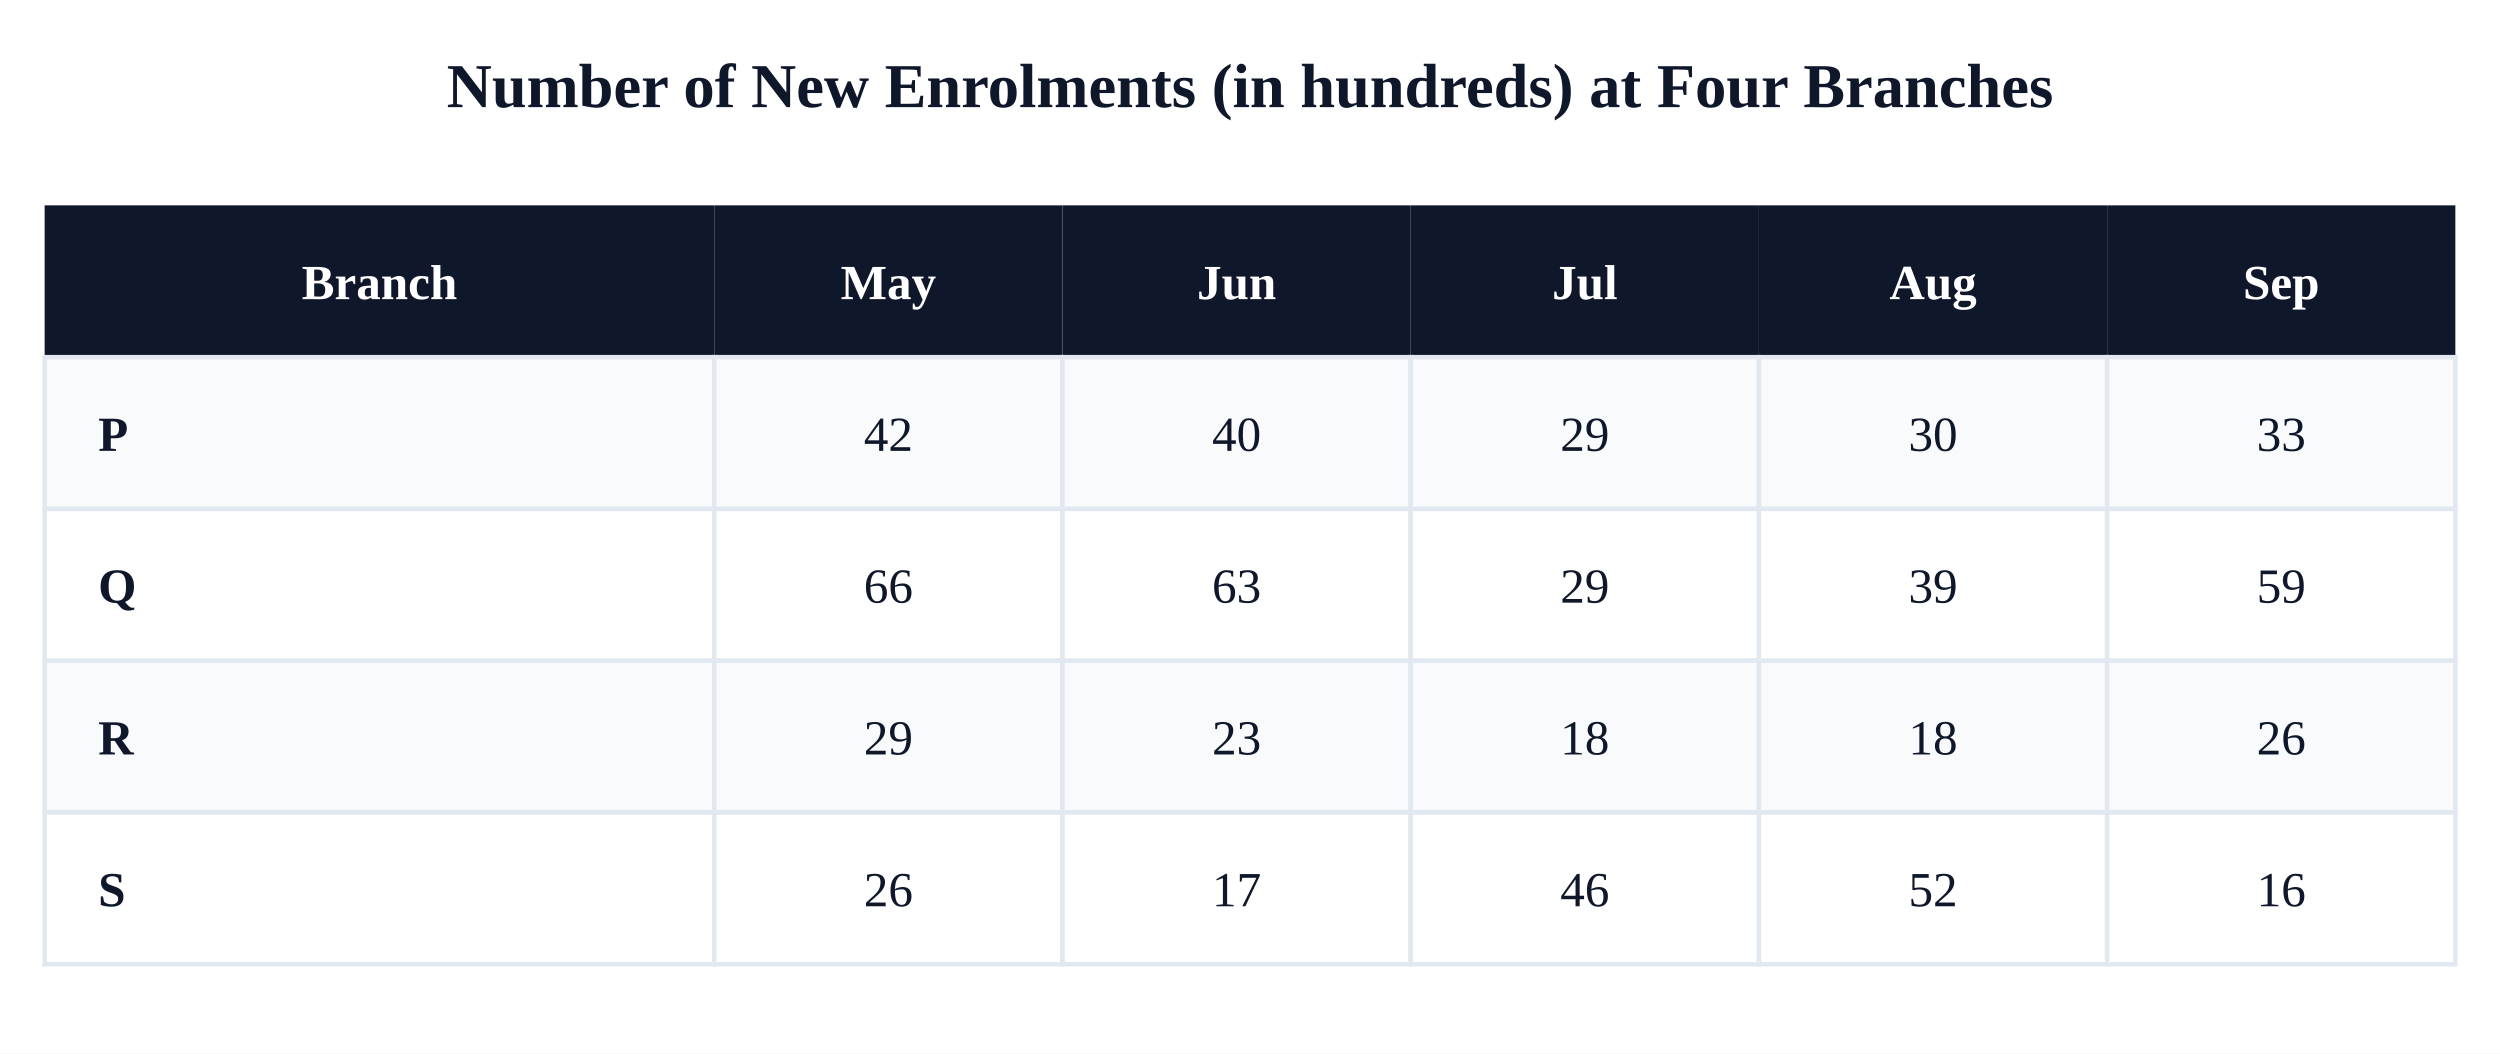
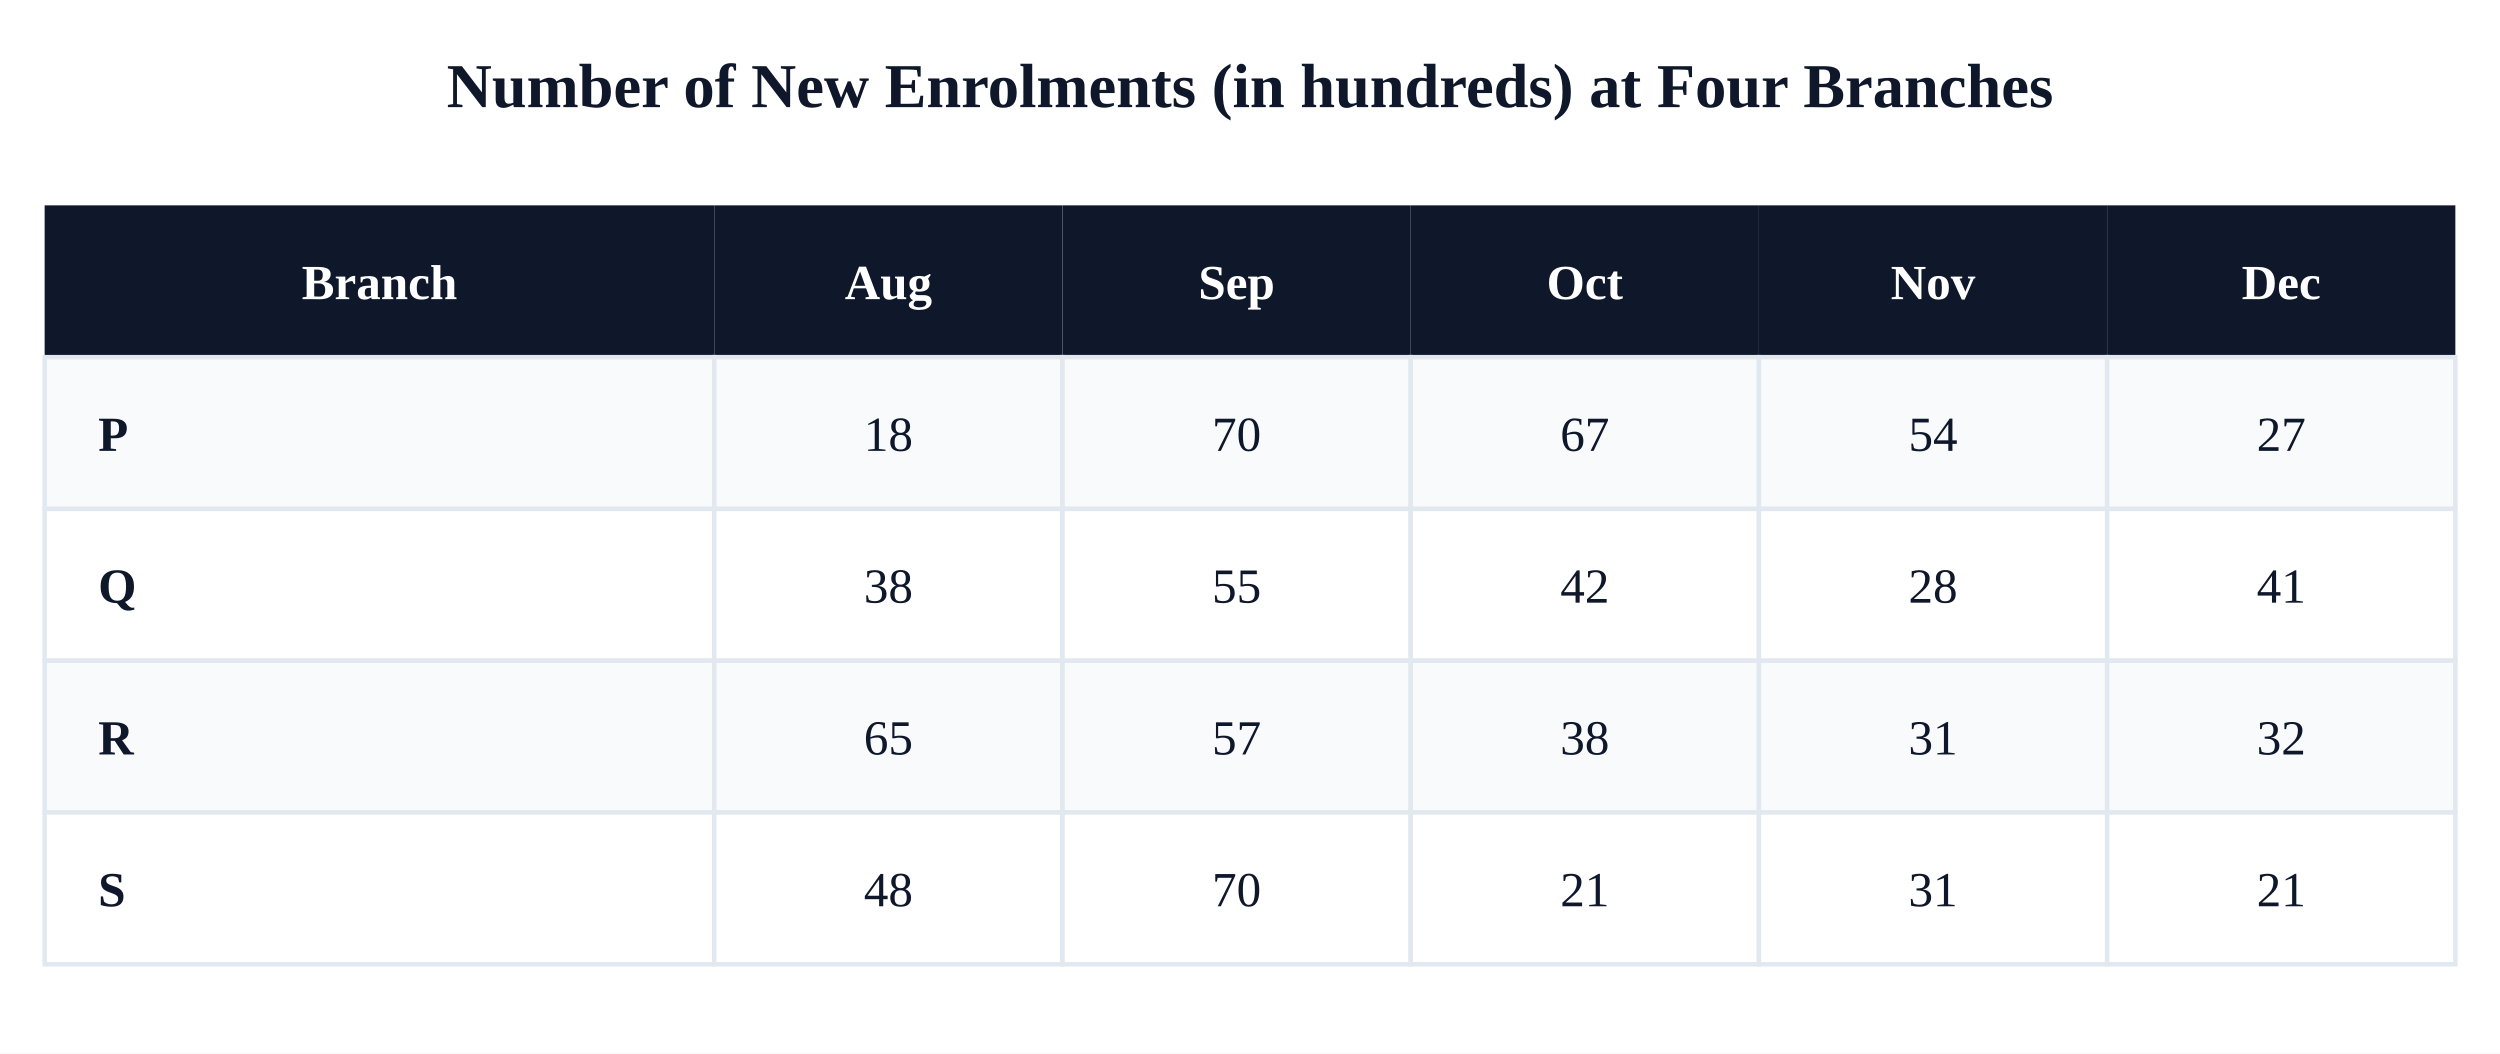
<svg xmlns="http://www.w3.org/2000/svg" viewBox="0 0 560 236">
  <rect width="560" height="236" fill="#ffffff" />
  <text x="280" y="24" font-size="14" text-anchor="middle" fill="#0f172a" font-weight="700">Number of New Enrolments (in hundreds) at Four Branches</text>
  <rect x="10" y="46" width="150" height="34" fill="#0f172a" />
  <text x="85" y="67" font-size="11" text-anchor="middle" fill="#fff" font-weight="700">Branch</text>
  <rect x="160" y="46" width="78" height="34" fill="#0f172a" />
-   <text x="199" y="67" font-size="11" text-anchor="middle" fill="#fff" font-weight="700">May</text>
+   <text x="199" y="67" font-size="11" text-anchor="middle" fill="#fff" font-weight="700">Aug</text>
  <rect x="238" y="46" width="78" height="34" fill="#0f172a" />
-   <text x="277" y="67" font-size="11" text-anchor="middle" fill="#fff" font-weight="700">Jun</text>
+   <text x="277" y="67" font-size="11" text-anchor="middle" fill="#fff" font-weight="700">Sep</text>
  <rect x="316" y="46" width="78" height="34" fill="#0f172a" />
-   <text x="355" y="67" font-size="11" text-anchor="middle" fill="#fff" font-weight="700">Jul</text>
+   <text x="355" y="67" font-size="11" text-anchor="middle" fill="#fff" font-weight="700">Oct</text>
  <rect x="394" y="46" width="78" height="34" fill="#0f172a" />
-   <text x="433" y="67" font-size="11" text-anchor="middle" fill="#fff" font-weight="700">Aug</text>
+   <text x="433" y="67" font-size="11" text-anchor="middle" fill="#fff" font-weight="700">Nov</text>
  <rect x="472" y="46" width="78" height="34" fill="#0f172a" />
-   <text x="511" y="67" font-size="11" text-anchor="middle" fill="#fff" font-weight="700">Sep</text>
+   <text x="511" y="67" font-size="11" text-anchor="middle" fill="#fff" font-weight="700">Dec</text>
  <rect x="10" y="80" width="150" height="34" fill="#f8fafc" stroke="#e2e8f0" />
  <text x="22" y="101" font-size="11" text-anchor="start" fill="#0f172a" font-weight="600">P</text>
  <rect x="160" y="80" width="78" height="34" fill="#f8fafc" stroke="#e2e8f0" />
-   <text x="199" y="101" font-size="11" text-anchor="middle" fill="#0f172a">42</text>
+   <text x="199" y="101" font-size="11" text-anchor="middle" fill="#0f172a">18</text>
  <rect x="238" y="80" width="78" height="34" fill="#f8fafc" stroke="#e2e8f0" />
-   <text x="277" y="101" font-size="11" text-anchor="middle" fill="#0f172a">40</text>
+   <text x="277" y="101" font-size="11" text-anchor="middle" fill="#0f172a">70</text>
  <rect x="316" y="80" width="78" height="34" fill="#f8fafc" stroke="#e2e8f0" />
-   <text x="355" y="101" font-size="11" text-anchor="middle" fill="#0f172a">29</text>
+   <text x="355" y="101" font-size="11" text-anchor="middle" fill="#0f172a">67</text>
  <rect x="394" y="80" width="78" height="34" fill="#f8fafc" stroke="#e2e8f0" />
-   <text x="433" y="101" font-size="11" text-anchor="middle" fill="#0f172a">30</text>
+   <text x="433" y="101" font-size="11" text-anchor="middle" fill="#0f172a">54</text>
  <rect x="472" y="80" width="78" height="34" fill="#f8fafc" stroke="#e2e8f0" />
-   <text x="511" y="101" font-size="11" text-anchor="middle" fill="#0f172a">33</text>
+   <text x="511" y="101" font-size="11" text-anchor="middle" fill="#0f172a">27</text>
  <rect x="10" y="114" width="150" height="34" fill="#ffffff" stroke="#e2e8f0" />
  <text x="22" y="135" font-size="11" text-anchor="start" fill="#0f172a" font-weight="600">Q</text>
  <rect x="160" y="114" width="78" height="34" fill="#ffffff" stroke="#e2e8f0" />
-   <text x="199" y="135" font-size="11" text-anchor="middle" fill="#0f172a">66</text>
+   <text x="199" y="135" font-size="11" text-anchor="middle" fill="#0f172a">38</text>
  <rect x="238" y="114" width="78" height="34" fill="#ffffff" stroke="#e2e8f0" />
-   <text x="277" y="135" font-size="11" text-anchor="middle" fill="#0f172a">63</text>
+   <text x="277" y="135" font-size="11" text-anchor="middle" fill="#0f172a">55</text>
  <rect x="316" y="114" width="78" height="34" fill="#ffffff" stroke="#e2e8f0" />
-   <text x="355" y="135" font-size="11" text-anchor="middle" fill="#0f172a">29</text>
+   <text x="355" y="135" font-size="11" text-anchor="middle" fill="#0f172a">42</text>
  <rect x="394" y="114" width="78" height="34" fill="#ffffff" stroke="#e2e8f0" />
-   <text x="433" y="135" font-size="11" text-anchor="middle" fill="#0f172a">39</text>
+   <text x="433" y="135" font-size="11" text-anchor="middle" fill="#0f172a">28</text>
  <rect x="472" y="114" width="78" height="34" fill="#ffffff" stroke="#e2e8f0" />
-   <text x="511" y="135" font-size="11" text-anchor="middle" fill="#0f172a">59</text>
+   <text x="511" y="135" font-size="11" text-anchor="middle" fill="#0f172a">41</text>
  <rect x="10" y="148" width="150" height="34" fill="#f8fafc" stroke="#e2e8f0" />
  <text x="22" y="169" font-size="11" text-anchor="start" fill="#0f172a" font-weight="600">R</text>
  <rect x="160" y="148" width="78" height="34" fill="#f8fafc" stroke="#e2e8f0" />
-   <text x="199" y="169" font-size="11" text-anchor="middle" fill="#0f172a">29</text>
+   <text x="199" y="169" font-size="11" text-anchor="middle" fill="#0f172a">65</text>
  <rect x="238" y="148" width="78" height="34" fill="#f8fafc" stroke="#e2e8f0" />
-   <text x="277" y="169" font-size="11" text-anchor="middle" fill="#0f172a">23</text>
+   <text x="277" y="169" font-size="11" text-anchor="middle" fill="#0f172a">57</text>
  <rect x="316" y="148" width="78" height="34" fill="#f8fafc" stroke="#e2e8f0" />
-   <text x="355" y="169" font-size="11" text-anchor="middle" fill="#0f172a">18</text>
+   <text x="355" y="169" font-size="11" text-anchor="middle" fill="#0f172a">38</text>
  <rect x="394" y="148" width="78" height="34" fill="#f8fafc" stroke="#e2e8f0" />
-   <text x="433" y="169" font-size="11" text-anchor="middle" fill="#0f172a">18</text>
+   <text x="433" y="169" font-size="11" text-anchor="middle" fill="#0f172a">31</text>
  <rect x="472" y="148" width="78" height="34" fill="#f8fafc" stroke="#e2e8f0" />
-   <text x="511" y="169" font-size="11" text-anchor="middle" fill="#0f172a">26</text>
+   <text x="511" y="169" font-size="11" text-anchor="middle" fill="#0f172a">32</text>
  <rect x="10" y="182" width="150" height="34" fill="#ffffff" stroke="#e2e8f0" />
  <text x="22" y="203" font-size="11" text-anchor="start" fill="#0f172a" font-weight="600">S</text>
  <rect x="160" y="182" width="78" height="34" fill="#ffffff" stroke="#e2e8f0" />
-   <text x="199" y="203" font-size="11" text-anchor="middle" fill="#0f172a">26</text>
+   <text x="199" y="203" font-size="11" text-anchor="middle" fill="#0f172a">48</text>
  <rect x="238" y="182" width="78" height="34" fill="#ffffff" stroke="#e2e8f0" />
-   <text x="277" y="203" font-size="11" text-anchor="middle" fill="#0f172a">17</text>
+   <text x="277" y="203" font-size="11" text-anchor="middle" fill="#0f172a">70</text>
  <rect x="316" y="182" width="78" height="34" fill="#ffffff" stroke="#e2e8f0" />
-   <text x="355" y="203" font-size="11" text-anchor="middle" fill="#0f172a">46</text>
+   <text x="355" y="203" font-size="11" text-anchor="middle" fill="#0f172a">21</text>
  <rect x="394" y="182" width="78" height="34" fill="#ffffff" stroke="#e2e8f0" />
-   <text x="433" y="203" font-size="11" text-anchor="middle" fill="#0f172a">52</text>
+   <text x="433" y="203" font-size="11" text-anchor="middle" fill="#0f172a">31</text>
  <rect x="472" y="182" width="78" height="34" fill="#ffffff" stroke="#e2e8f0" />
-   <text x="511" y="203" font-size="11" text-anchor="middle" fill="#0f172a">16</text>
+   <text x="511" y="203" font-size="11" text-anchor="middle" fill="#0f172a">21</text>
</svg>
